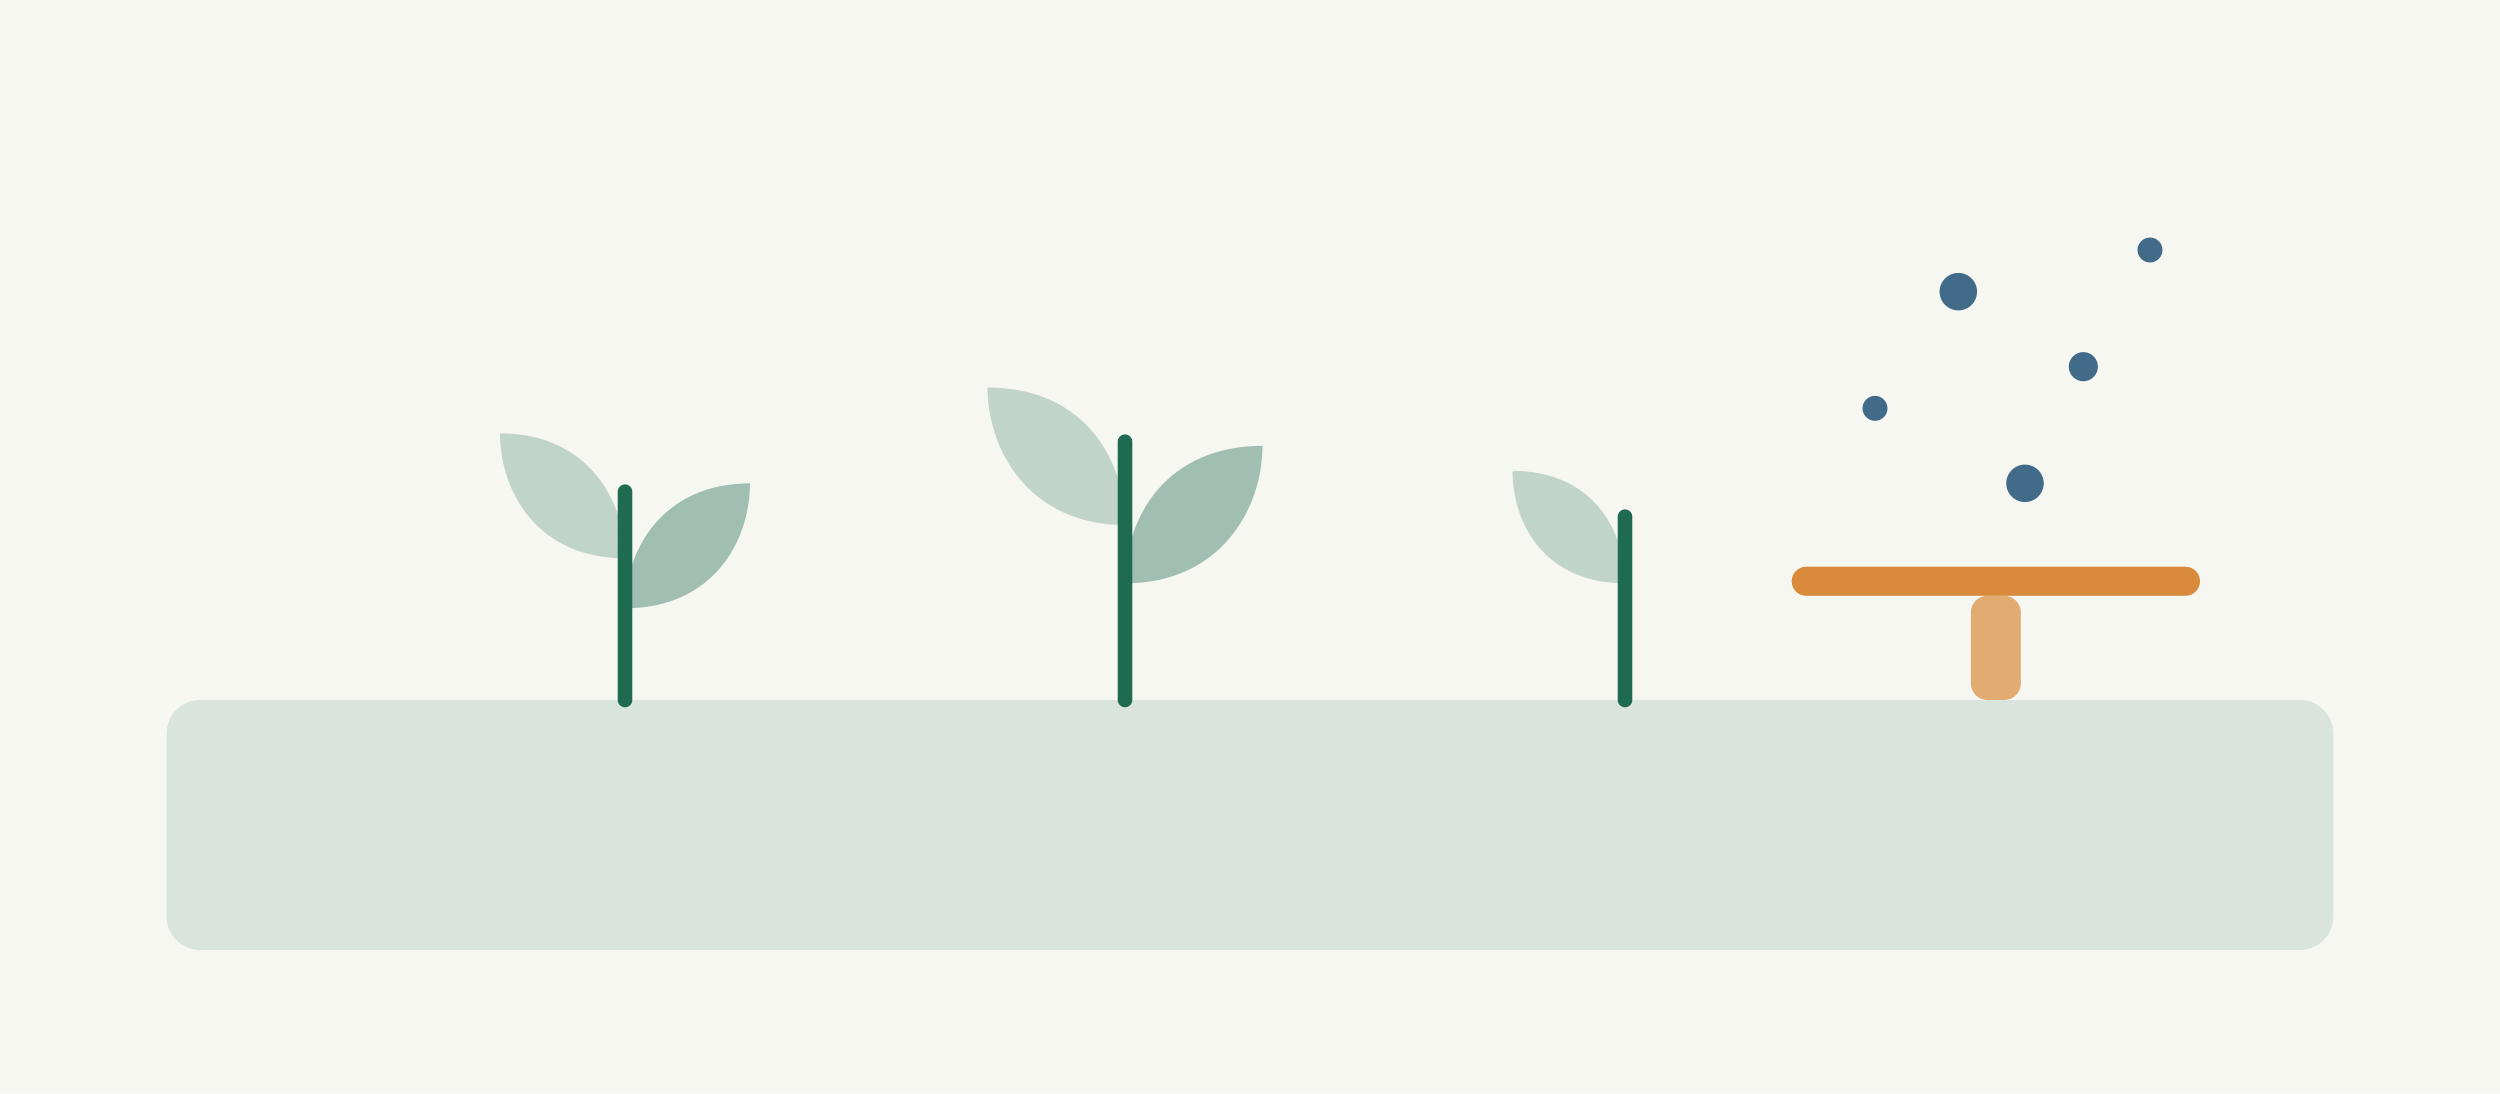
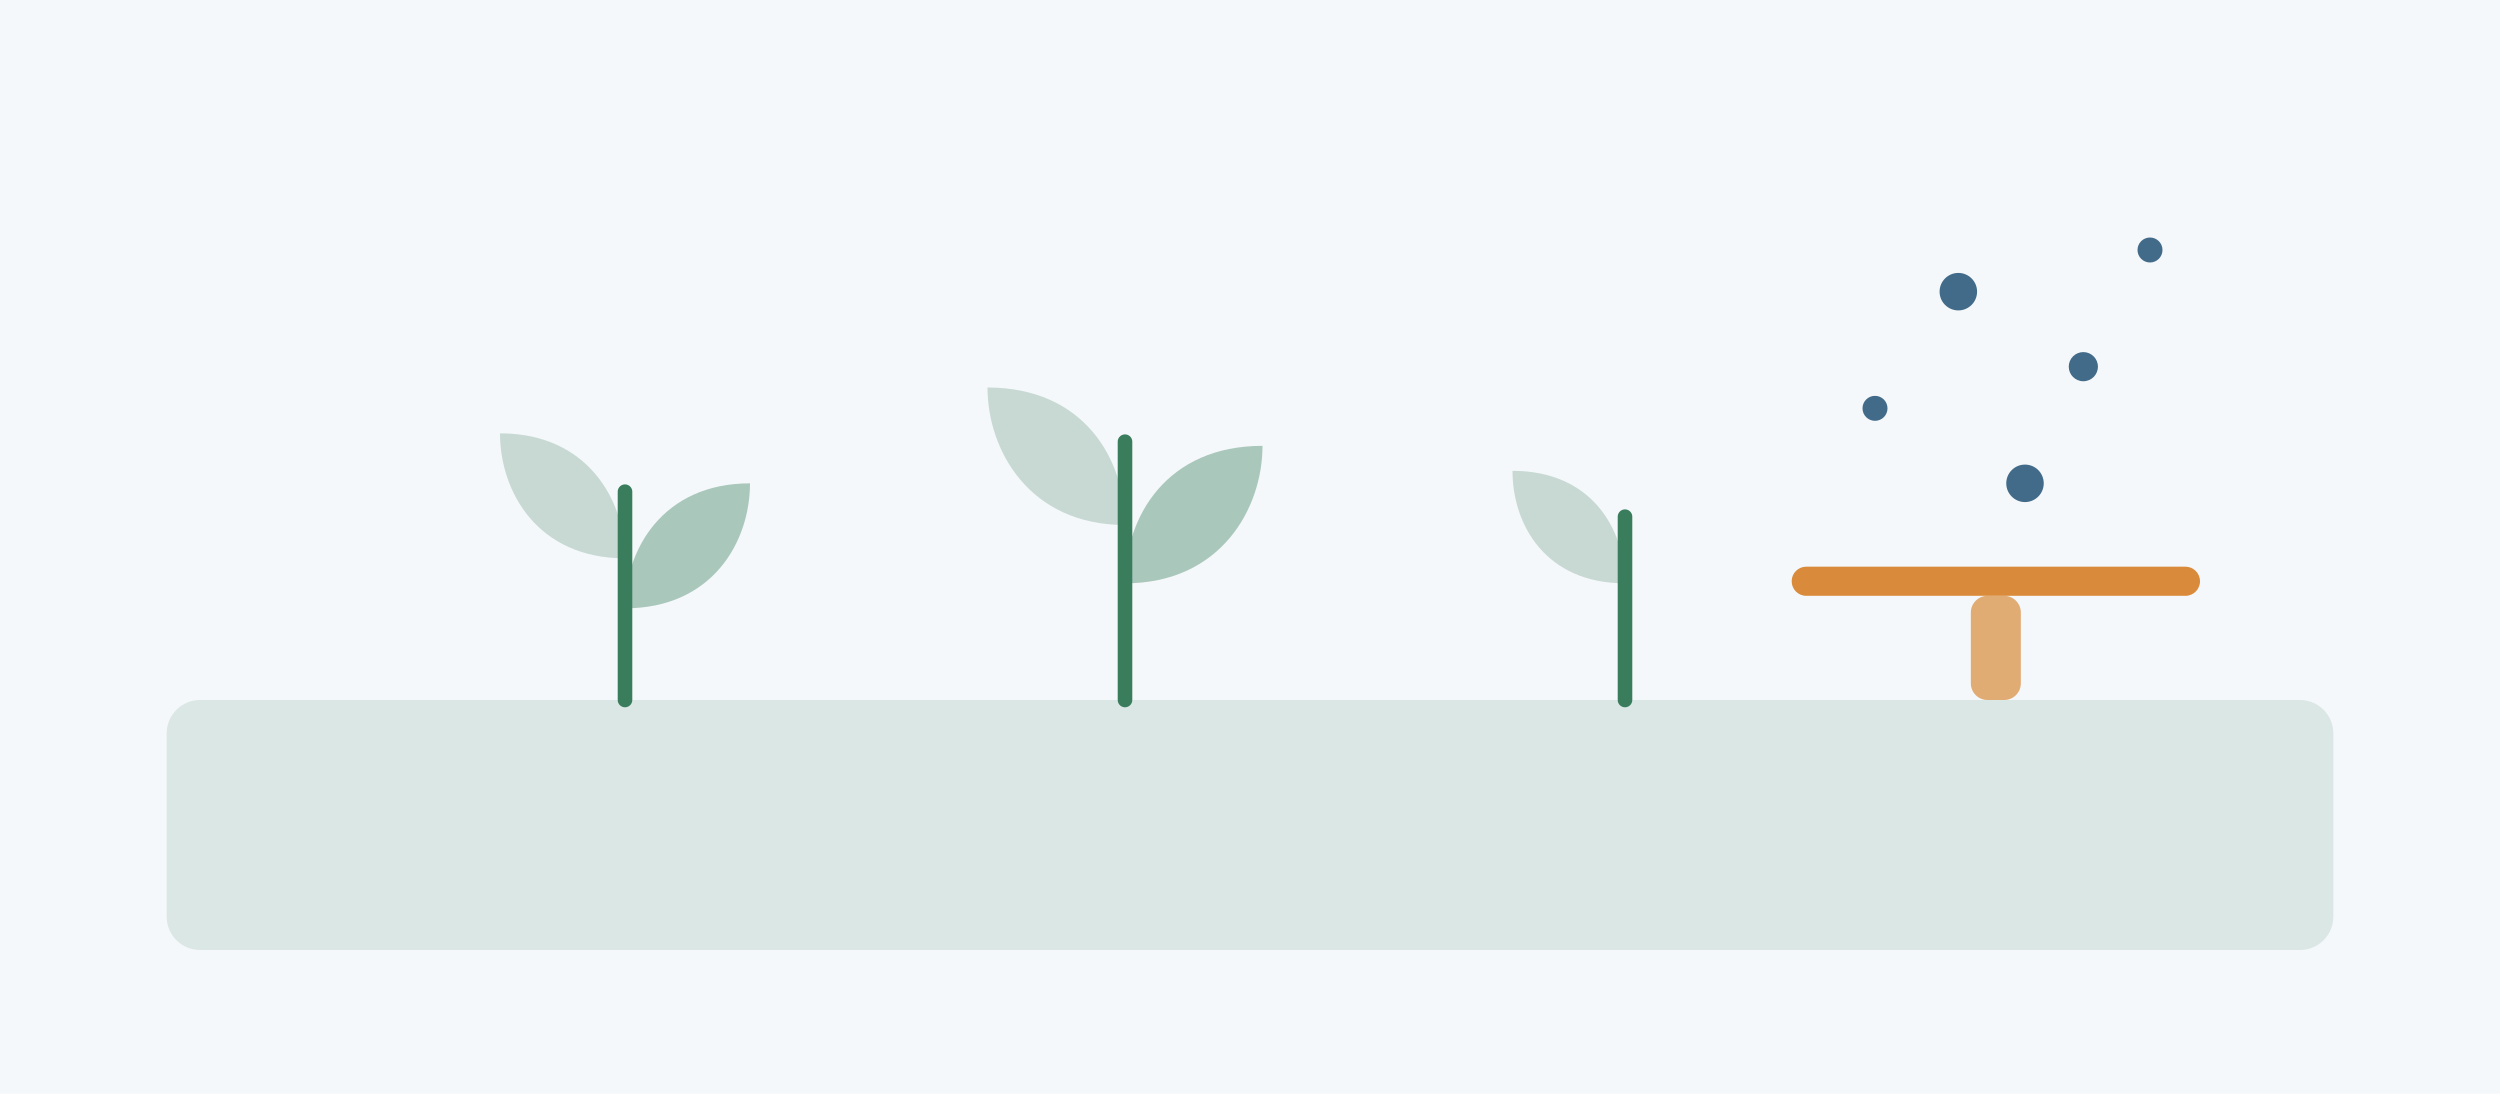
<svg xmlns="http://www.w3.org/2000/svg" viewBox="0 0 1200 525" width="1200" height="525" role="img" aria-hidden="true">
-   <rect width="1200" height="525" fill="#F7F7F2" />
-   <rect x="80" y="336" width="1040" height="120" rx="16" fill="#1F6B52" opacity="0.14" />
-   <g stroke="#1F6B52" stroke-width="7" stroke-linecap="round" fill="none">
+   <rect width="1200" height="525" fill="#F5F8FA" />
+   <rect x="80" y="336" width="1040" height="120" rx="16" fill="#3A7D5D" opacity="0.14" />
+   <g stroke="#3A7D5D" stroke-width="7" stroke-linecap="round" fill="none">
    <path d="M300 336 V 236" />
-     <path d="M300 268 C 258 268, 240 236, 240 208 C 282 208, 300 240, 300 268 Z" fill="#1F6B52" opacity="0.25" stroke="none" />
-     <path d="M300 292 C 342 292, 360 260, 360 232 C 318 232, 300 264, 300 292 Z" fill="#1F6B52" opacity="0.4" stroke="none" />
+     <path d="M300 268 C 258 268, 240 236, 240 208 C 282 208, 300 240, 300 268 Z" fill="#3A7D5D" opacity="0.25" stroke="none" />
+     <path d="M300 292 C 342 292, 360 260, 360 232 C 318 232, 300 264, 300 292 Z" fill="#3A7D5D" opacity="0.4" stroke="none" />
    <path d="M540 336 V 212" />
-     <path d="M540 252 C 494 252, 474 216, 474 186 C 520 186, 540 220, 540 252 Z" fill="#1F6B52" opacity="0.25" stroke="none" />
-     <path d="M540 280 C 586 280, 606 244, 606 214 C 560 214, 540 248, 540 280 Z" fill="#1F6B52" opacity="0.4" stroke="none" />
+     <path d="M540 252 C 494 252, 474 216, 474 186 C 520 186, 540 220, 540 252 Z" fill="#3A7D5D" opacity="0.25" stroke="none" />
+     <path d="M540 280 C 586 280, 606 244, 606 214 C 560 214, 540 248, 540 280 Z" fill="#3A7D5D" opacity="0.4" stroke="none" />
    <path d="M780 336 V 248" />
-     <path d="M780 280 C 742 280, 726 252, 726 226 C 764 226, 780 254, 780 280 Z" fill="#1F6B52" opacity="0.25" stroke="none" />
+     <path d="M780 280 C 742 280, 726 252, 726 226 C 764 226, 780 254, 780 280 Z" fill="#3A7D5D" opacity="0.25" stroke="none" />
  </g>
  <g fill="#426B8A">
    <circle cx="940" cy="140" r="9" />
    <circle cx="1000" cy="176" r="7" />
    <circle cx="900" cy="196" r="6" />
    <circle cx="972" cy="232" r="9" />
    <circle cx="1032" cy="120" r="6" />
  </g>
  <rect x="860" y="272" width="196" height="14" rx="7" fill="#D98A3A" />
  <rect x="946" y="286" width="24" height="50" rx="8" fill="#D98A3A" opacity="0.7" />
</svg>
